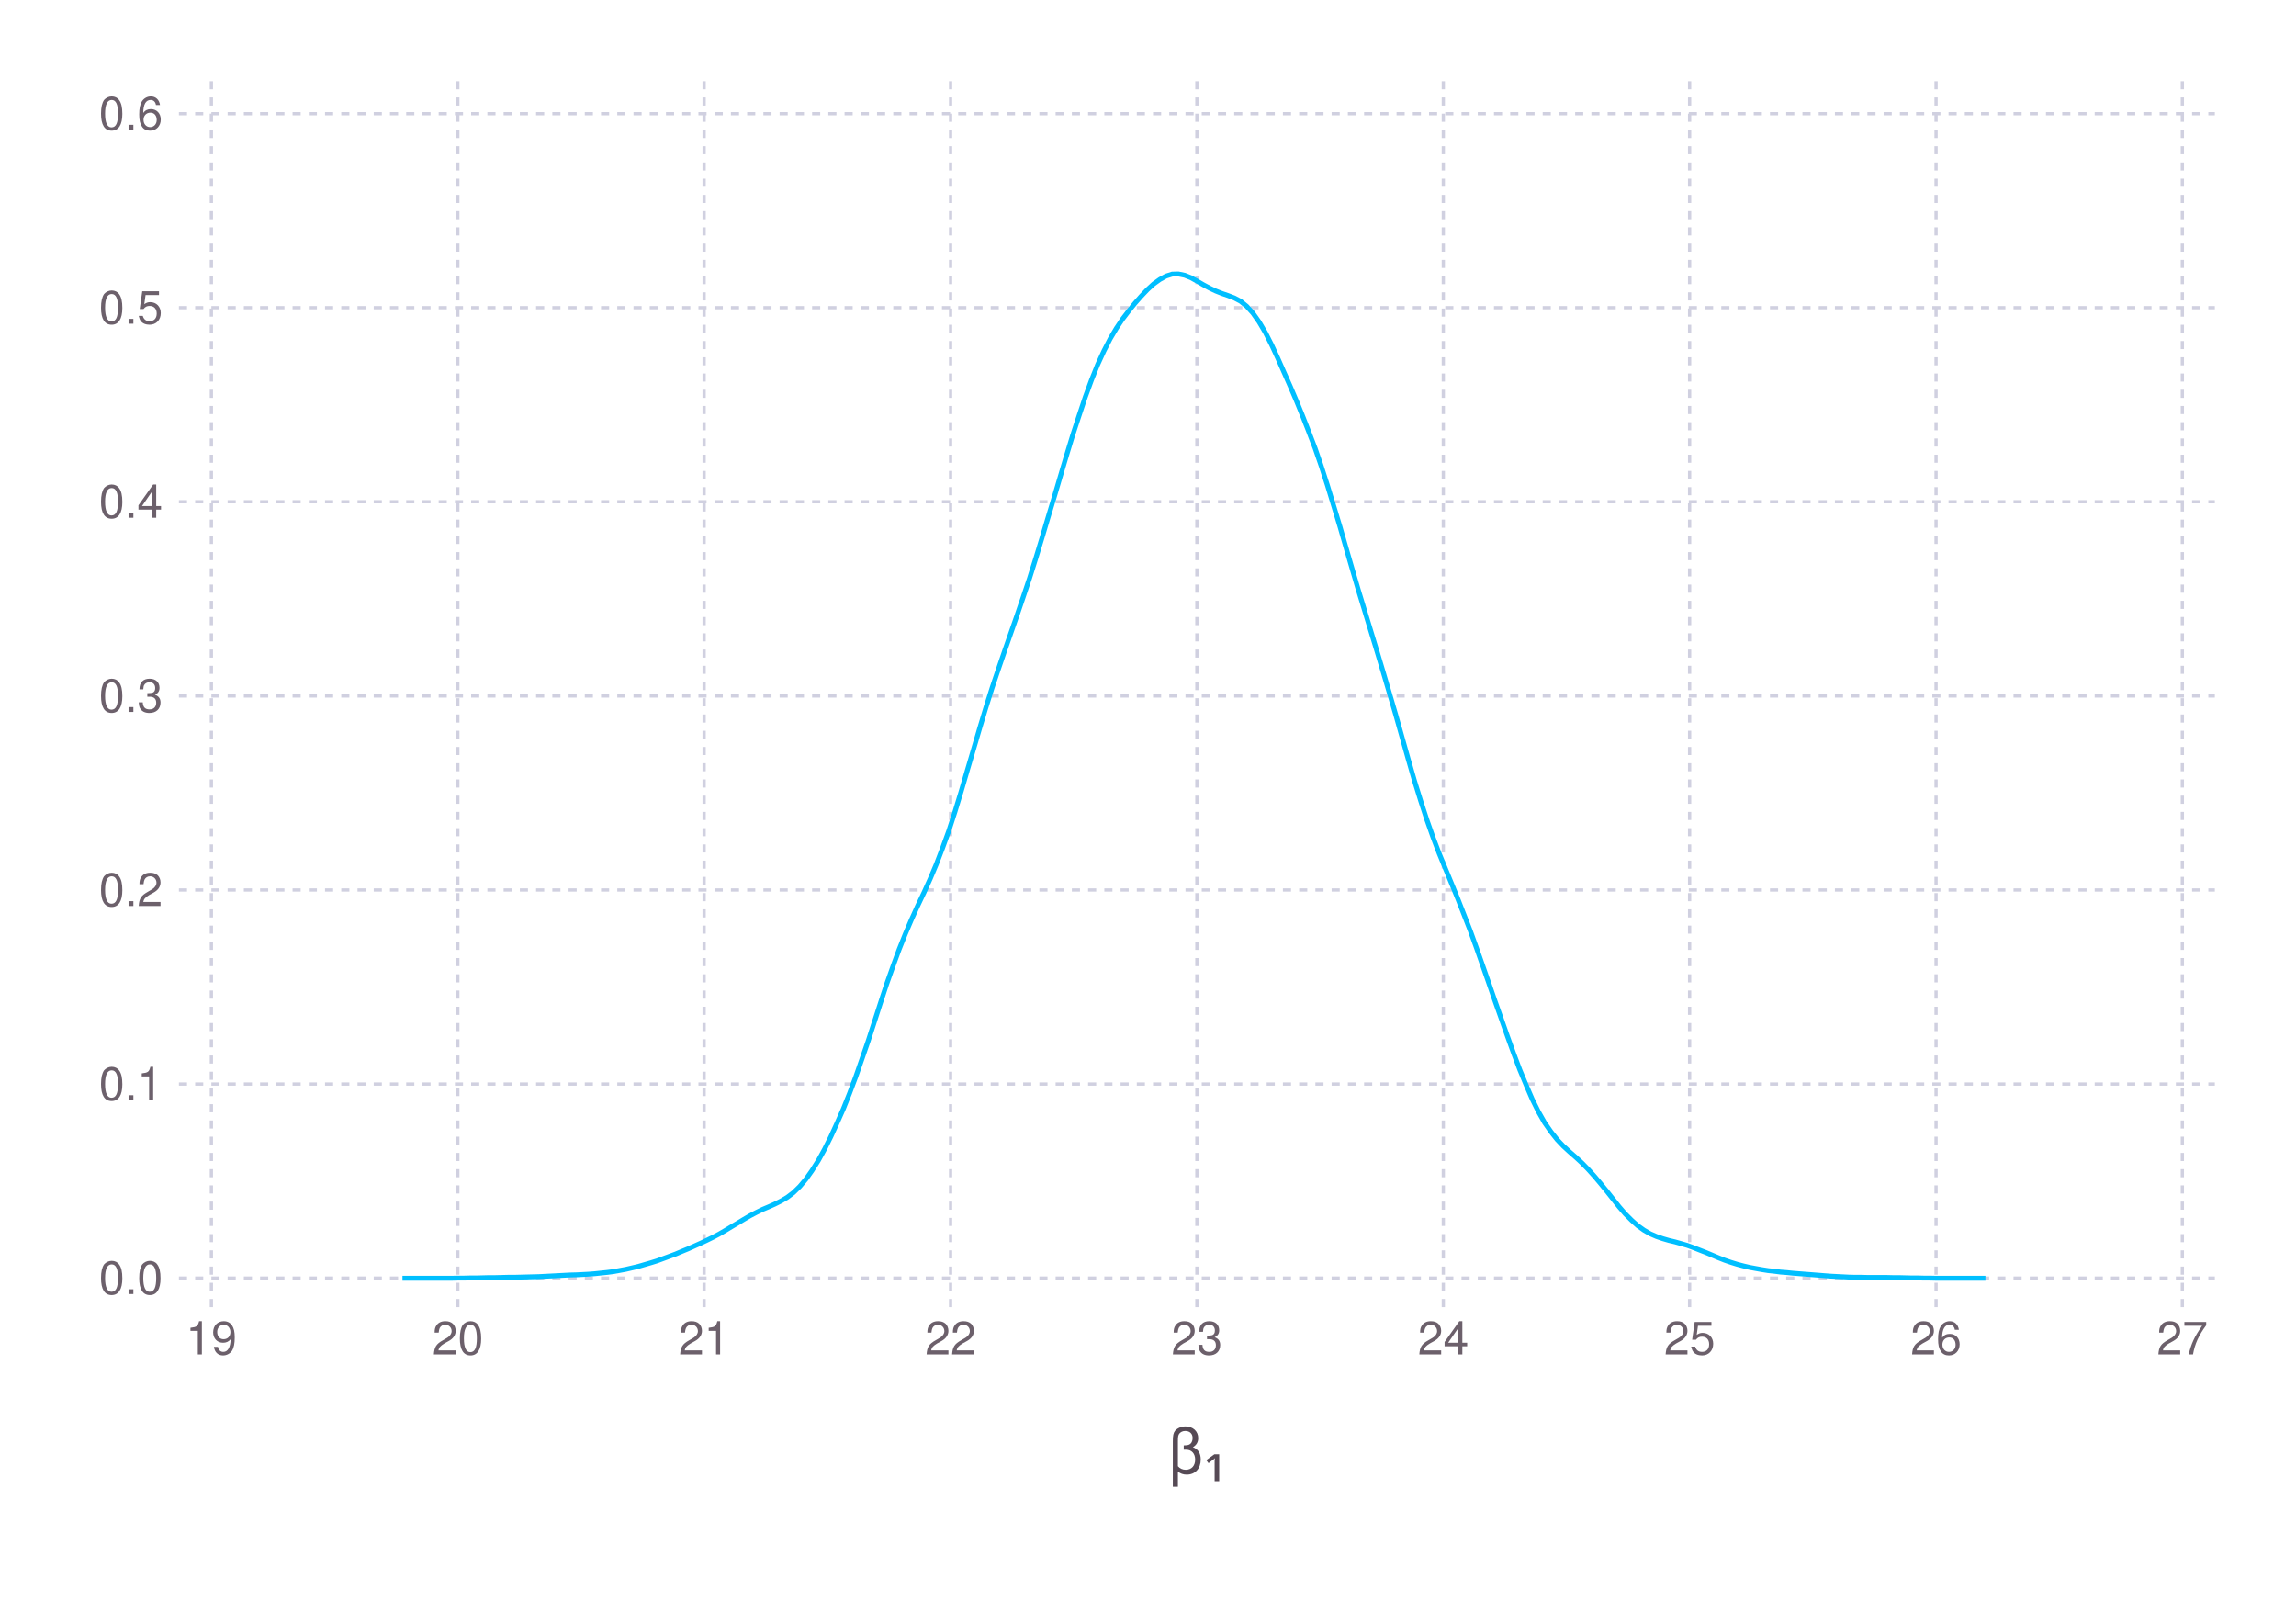
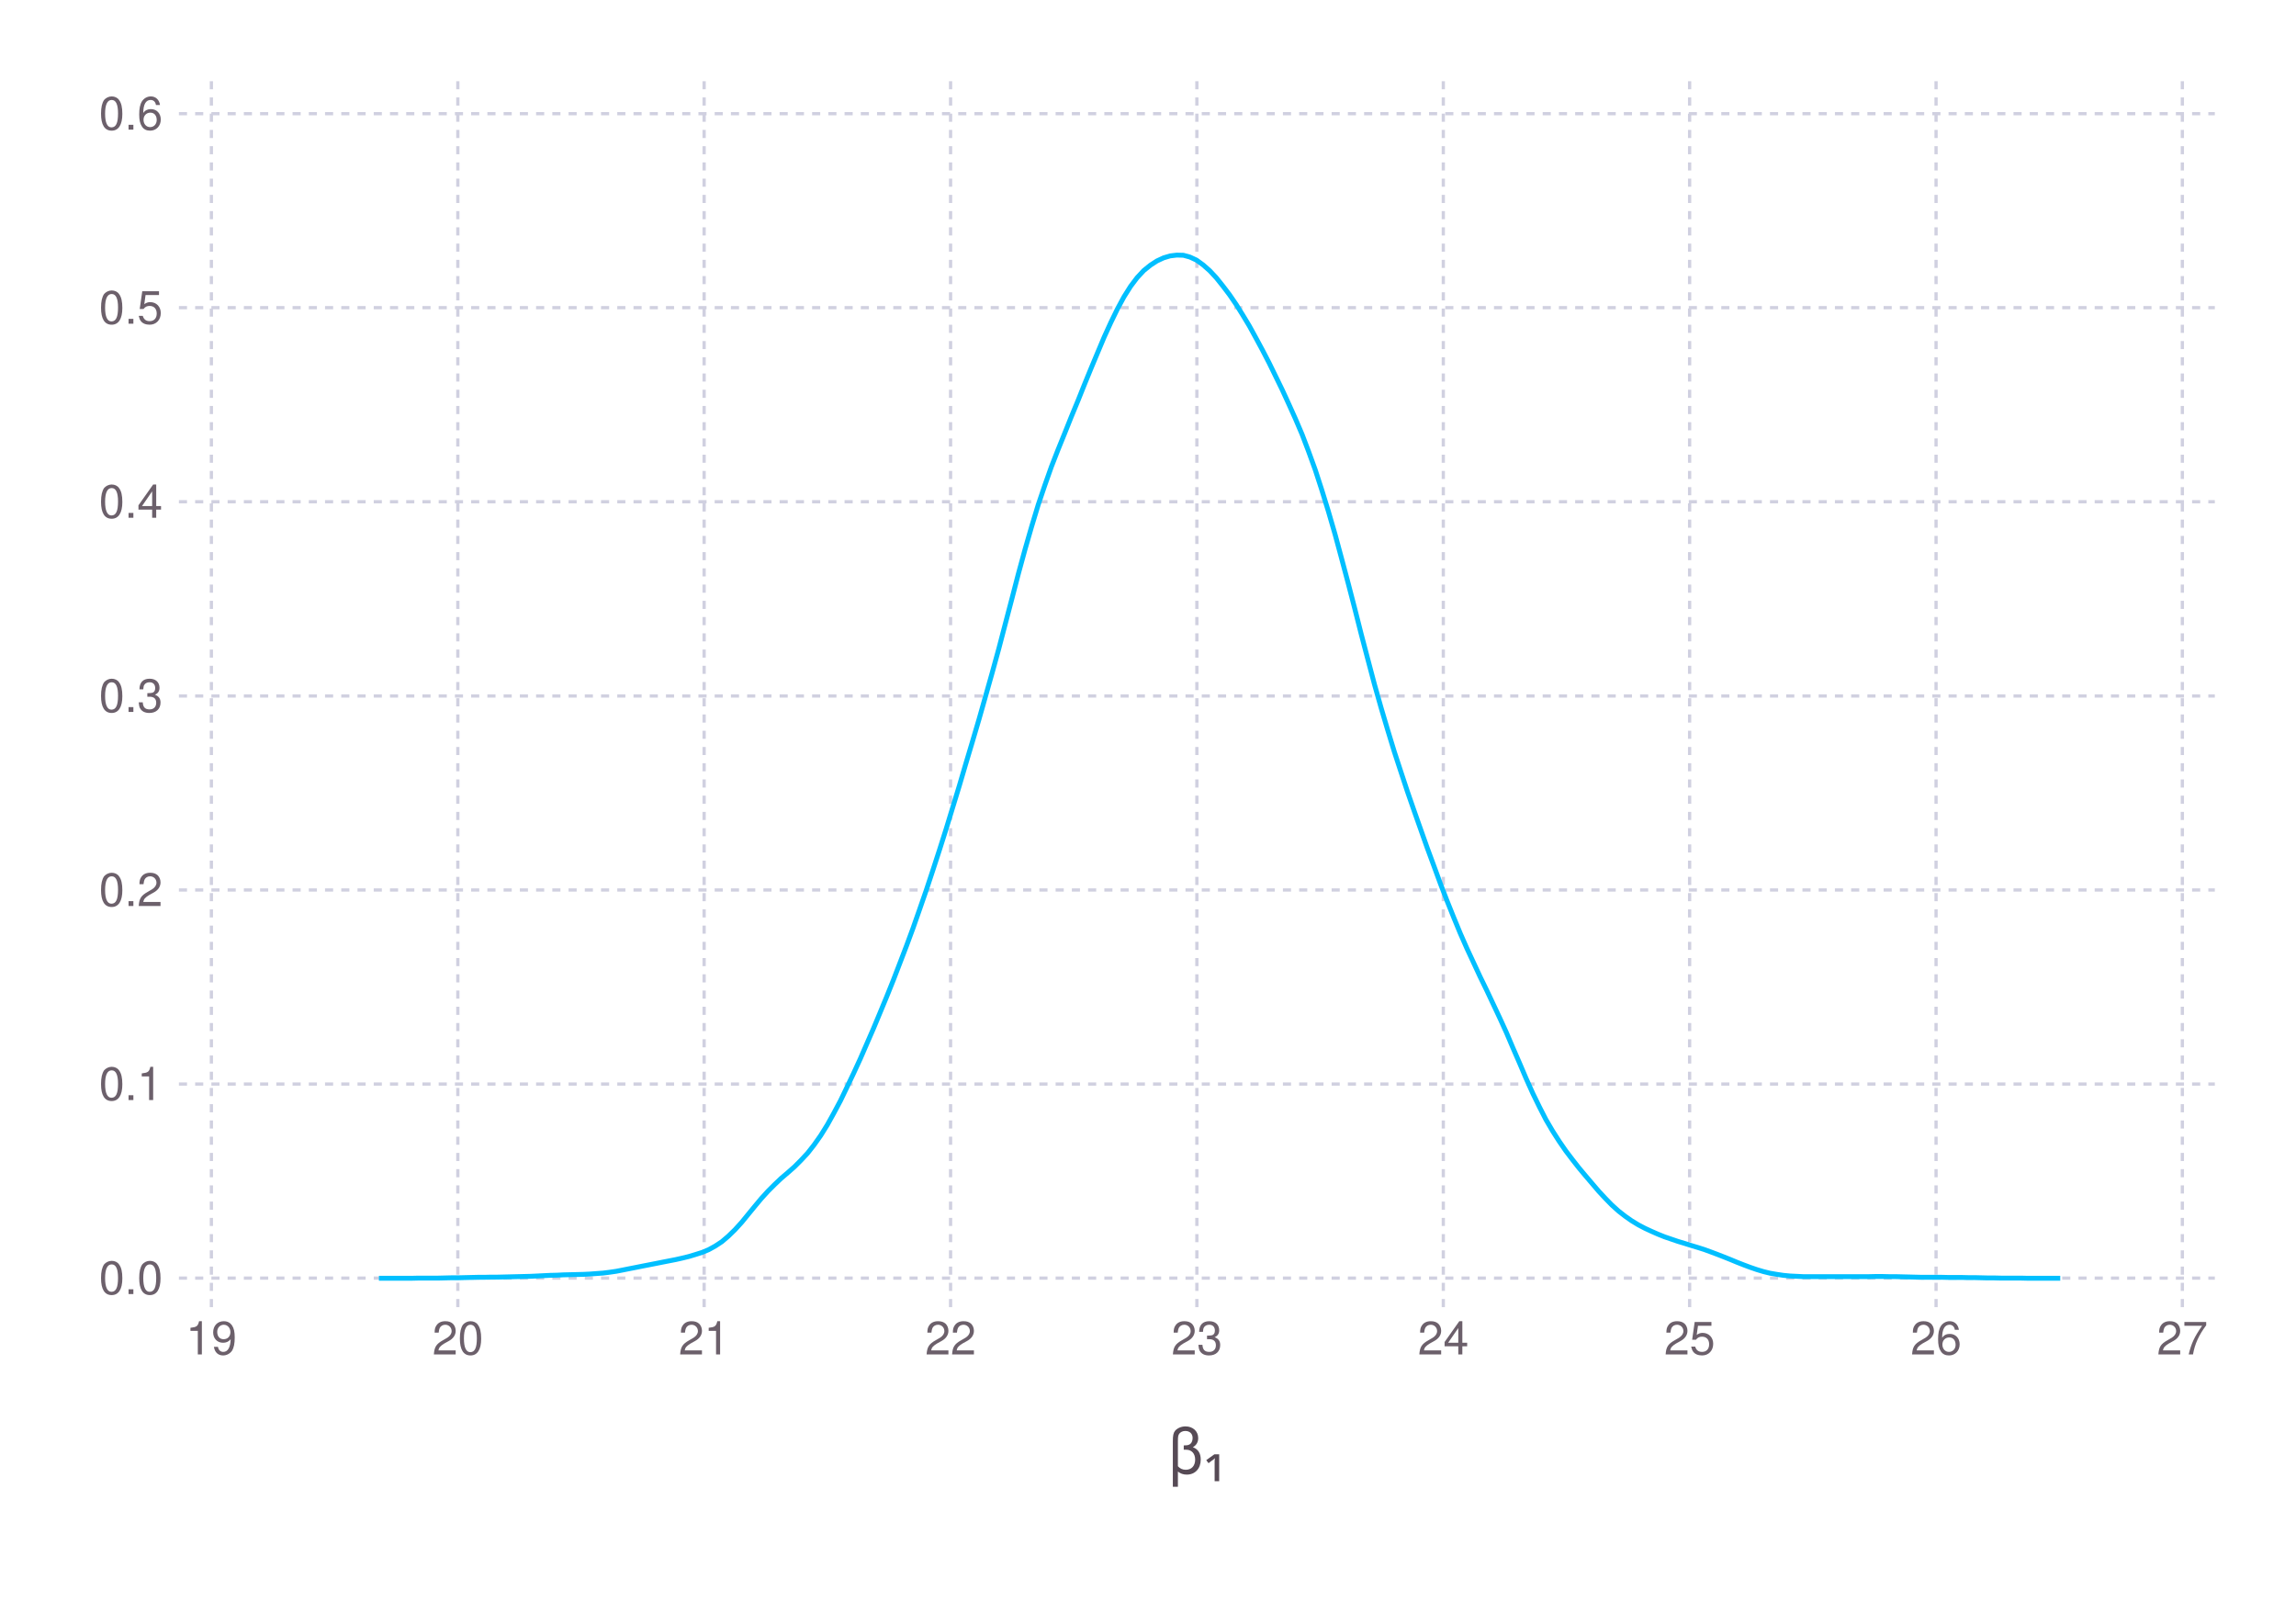
<svg xmlns="http://www.w3.org/2000/svg" version="1.2" width="141.42mm" height="100mm" viewBox="0 0 141.42 100" stroke="none" fill="#000000" stroke-width="0.3" font-size="3.88">
-   <g class="plotroot xscalable yscalable" id="img-966c87d5-1">
-     <g font-size="3.88" font-family="'PT Sans','Helvetica Neue','Helvetica',sans-serif" fill="#564A55" stroke="#000000" stroke-opacity="0.000" id="img-966c87d5-2">
+   <defs>
+     <marker id="arrow" markerWidth="15" markerHeight="7" refX="5" refY="3.5" orient="auto" markerUnits="strokeWidth">
+       <path d="M0,0 L15,3.5 L0,7 z" stroke="context-stroke" fill="context-stroke" />
+     </marker>
+   </defs>
+   <g class="plotroot xscalable yscalable" id="img-58681f71-1">
+     <g font-size="3.88" font-family="'PT Sans','Helvetica Neue','Helvetica',sans-serif" fill="#564A55" stroke="#000000" stroke-opacity="0.000" id="img-58681f71-2">
      <g transform="translate(73.72,88.39)">
        <g class="primitive">
          <text text-anchor="middle" dy="0.6em">β₁</text>
        </g>
      </g>
    </g>
-     <g class="guide xlabels" font-size="2.82" font-family="'PT Sans Caption','Helvetica Neue','Helvetica',sans-serif" fill="#6C606B" id="img-966c87d5-3">
+     <g class="guide xlabels" font-size="2.82" font-family="'PT Sans Caption','Helvetica Neue','Helvetica',sans-serif" fill="#6C606B" id="img-58681f71-3">
      <g transform="translate(13.02,81.72)">
        <g class="primitive">
          <text text-anchor="middle" dy="0.6em">19</text>
        </g>
      </g>
      <g transform="translate(28.2,81.72)">
        <g class="primitive">
          <text text-anchor="middle" dy="0.6em">20</text>
        </g>
      </g>
      <g transform="translate(43.37,81.72)">
        <g class="primitive">
          <text text-anchor="middle" dy="0.6em">21</text>
        </g>
      </g>
      <g transform="translate(58.55,81.72)">
        <g class="primitive">
          <text text-anchor="middle" dy="0.6em">22</text>
        </g>
      </g>
      <g transform="translate(73.72,81.72)">
        <g class="primitive">
          <text text-anchor="middle" dy="0.6em">23</text>
        </g>
      </g>
      <g transform="translate(88.9,81.72)">
        <g class="primitive">
          <text text-anchor="middle" dy="0.6em">24</text>
        </g>
      </g>
      <g transform="translate(104.07,81.72)">
        <g class="primitive">
          <text text-anchor="middle" dy="0.6em">25</text>
        </g>
      </g>
      <g transform="translate(119.25,81.72)">
        <g class="primitive">
          <text text-anchor="middle" dy="0.6em">26</text>
        </g>
      </g>
      <g transform="translate(134.42,81.72)">
        <g class="primitive">
          <text text-anchor="middle" dy="0.6em">27</text>
        </g>
      </g>
    </g>
-     <g clip-path="url(#img-966c87d5-4)">
-       <g id="img-966c87d5-5">
-         <g pointer-events="visible" opacity="0" fill="#000000" fill-opacity="0.000" stroke="#000000" stroke-opacity="0.000" class="guide background" id="img-966c87d5-6">
-           <g transform="translate(73.72,42.86)">
+     <g clip-path="url(#img-58681f71-4)">
+       <g id="img-58681f71-5">
+         <g pointer-events="visible" fill="#000000" fill-opacity="0.000" stroke="#000000" stroke-opacity="0.000" class="guide background" id="img-58681f71-6">
+           <g transform="translate(73.72,42.86)" id="img-58681f71-7">
            <path d="M-62.7,-37.86 L 62.7 -37.86 62.7 37.86 -62.7 37.86 z" class="primitive" />
          </g>
        </g>
-         <g class="guide ygridlines xfixed" stroke-dasharray="0.5,0.5" stroke-width="0.2" stroke="#D0D0E0" id="img-966c87d5-7">
-           <g transform="translate(73.72,78.71)">
+         <g class="guide ygridlines xfixed" stroke-dasharray="0.5,0.5" stroke-width="0.2" stroke="#D0D0E0" id="img-58681f71-8">
+           <g transform="translate(73.72,78.71)" id="img-58681f71-9">
            <path fill="none" d="M-62.7,0 L 62.7 0" class="primitive" />
          </g>
-           <g transform="translate(73.72,66.76)">
+           <g transform="translate(73.72,66.76)" id="img-58681f71-10">
            <path fill="none" d="M-62.7,0 L 62.7 0" class="primitive" />
          </g>
-           <g transform="translate(73.72,54.81)">
+           <g transform="translate(73.72,54.81)" id="img-58681f71-11">
            <path fill="none" d="M-62.7,0 L 62.7 0" class="primitive" />
          </g>
-           <g transform="translate(73.72,42.86)">
+           <g transform="translate(73.72,42.86)" id="img-58681f71-12">
            <path fill="none" d="M-62.7,0 L 62.7 0" class="primitive" />
          </g>
-           <g transform="translate(73.72,30.9)">
+           <g transform="translate(73.72,30.9)" id="img-58681f71-13">
            <path fill="none" d="M-62.7,0 L 62.7 0" class="primitive" />
          </g>
-           <g transform="translate(73.72,18.95)">
+           <g transform="translate(73.72,18.95)" id="img-58681f71-14">
            <path fill="none" d="M-62.7,0 L 62.7 0" class="primitive" />
          </g>
-           <g transform="translate(73.72,7)">
+           <g transform="translate(73.72,7)" id="img-58681f71-15">
            <path fill="none" d="M-62.7,0 L 62.7 0" class="primitive" />
          </g>
        </g>
-         <g class="guide xgridlines yfixed" stroke-dasharray="0.5,0.5" stroke-width="0.2" stroke="#D0D0E0" id="img-966c87d5-8">
-           <g transform="translate(13.02,42.86)">
+         <g class="guide xgridlines yfixed" stroke-dasharray="0.5,0.5" stroke-width="0.2" stroke="#D0D0E0" id="img-58681f71-16">
+           <g transform="translate(13.02,42.86)" id="img-58681f71-17">
            <path fill="none" d="M0,-37.86 L 0 37.86" class="primitive" />
          </g>
-           <g transform="translate(28.2,42.86)">
+           <g transform="translate(28.2,42.86)" id="img-58681f71-18">
            <path fill="none" d="M0,-37.86 L 0 37.86" class="primitive" />
          </g>
-           <g transform="translate(43.37,42.86)">
+           <g transform="translate(43.37,42.86)" id="img-58681f71-19">
            <path fill="none" d="M0,-37.86 L 0 37.86" class="primitive" />
          </g>
-           <g transform="translate(58.55,42.86)">
+           <g transform="translate(58.55,42.86)" id="img-58681f71-20">
            <path fill="none" d="M0,-37.86 L 0 37.86" class="primitive" />
          </g>
-           <g transform="translate(73.72,42.86)">
+           <g transform="translate(73.72,42.86)" id="img-58681f71-21">
            <path fill="none" d="M0,-37.86 L 0 37.86" class="primitive" />
          </g>
-           <g transform="translate(88.9,42.86)">
+           <g transform="translate(88.9,42.86)" id="img-58681f71-22">
            <path fill="none" d="M0,-37.86 L 0 37.86" class="primitive" />
          </g>
-           <g transform="translate(104.07,42.86)">
+           <g transform="translate(104.07,42.86)" id="img-58681f71-23">
            <path fill="none" d="M0,-37.86 L 0 37.86" class="primitive" />
          </g>
-           <g transform="translate(119.25,42.86)">
+           <g transform="translate(119.25,42.86)" id="img-58681f71-24">
            <path fill="none" d="M0,-37.86 L 0 37.86" class="primitive" />
          </g>
-           <g transform="translate(134.42,42.86)">
+           <g transform="translate(134.42,42.86)" id="img-58681f71-25">
            <path fill="none" d="M0,-37.86 L 0 37.86" class="primitive" />
          </g>
        </g>
-         <g class="plotpanel" id="img-966c87d5-9">
-           <g stroke-width="0.3" fill="#000000" fill-opacity="0.000" class="geometry" id="img-966c87d5-10">
-             <g class="color_LCHab{Float32}(70.0f0,60.0f0,240.0f0)" stroke-dasharray="none" stroke="#00BFFF" id="img-966c87d5-11">
-               <g transform="translate(73.54,60.19)">
-                 <path fill="none" d="M-48.75,18.53 L -48.37 18.53 -47.99 18.53 -47.6 18.53 -47.22 18.53 -46.84 18.53 -46.46 18.53 -46.07 18.53 -45.69 18.53 -45.31 18.52 -44.93 18.52 -44.55 18.51 -44.16 18.51 -43.78 18.5 -43.4 18.49 -43.02 18.49 -42.63 18.48 -42.25 18.47 -41.87 18.47 -41.49 18.46 -41.1 18.45 -40.72 18.44 -40.34 18.43 -39.96 18.41 -39.57 18.39 -39.19 18.37 -38.81 18.35 -38.43 18.33 -38.05 18.32 -37.66 18.3 -37.28 18.28 -36.9 18.25 -36.52 18.21 -36.13 18.17 -35.75 18.12 -35.37 18.05 -34.99 17.98 -34.6 17.89 -34.22 17.8 -33.84 17.69 -33.46 17.58 -33.07 17.46 -32.69 17.32 -32.31 17.18 -31.93 17.04 -31.55 16.88 -31.16 16.72 -30.78 16.55 -30.4 16.38 -30.02 16.2 -29.63 16.01 -29.25 15.81 -28.87 15.59 -28.49 15.36 -28.1 15.13 -27.72 14.9 -27.34 14.68 -26.96 14.48 -26.57 14.29 -26.19 14.13 -25.81 13.96 -25.43 13.77 -25.04 13.54 -24.66 13.25 -24.28 12.88 -23.9 12.43 -23.52 11.89 -23.13 11.27 -22.75 10.58 -22.37 9.82 -21.99 8.99 -21.6 8.11 -21.22 7.16 -20.84 6.15 -20.46 5.06 -20.07 3.93 -19.69 2.76 -19.31 1.58 -18.93 0.42 -18.54 -0.68 -18.16 -1.72 -17.78 -2.67 -17.4 -3.56 -17.02 -4.4 -16.63 -5.22 -16.25 -6.06 -15.87 -6.96 -15.49 -7.95 -15.1 -9.02 -14.72 -10.2 -14.34 -11.45 -13.96 -12.75 -13.57 -14.07 -13.19 -15.37 -12.81 -16.63 -12.43 -17.84 -12.04 -19 -11.66 -20.11 -11.28 -21.2 -10.9 -22.29 -10.52 -23.41 -10.13 -24.57 -9.75 -25.78 -9.37 -27.03 -8.99 -28.31 -8.6 -29.6 -8.22 -30.89 -7.84 -32.17 -7.46 -33.42 -7.07 -34.61 -6.69 -35.75 -6.31 -36.79 -5.93 -37.74 -5.54 -38.59 -5.16 -39.33 -4.78 -39.97 -4.4 -40.54 -4.01 -41.05 -3.63 -41.52 -3.25 -41.95 -2.87 -42.35 -2.49 -42.7 -2.1 -42.98 -1.72 -43.19 -1.34 -43.31 -0.96 -43.32 -0.57 -43.24 -0.19 -43.09 0.19 -42.88 0.57 -42.66 0.96 -42.45 1.34 -42.27 1.72 -42.12 2.1 -41.99 2.49 -41.84 2.87 -41.64 3.25 -41.33 3.63 -40.91 4.01 -40.37 4.4 -39.71 4.78 -38.96 5.16 -38.14 5.54 -37.28 5.93 -36.4 6.31 -35.51 6.69 -34.58 7.07 -33.61 7.46 -32.59 7.84 -31.49 8.22 -30.31 8.6 -29.06 8.99 -27.77 9.37 -26.45 9.75 -25.14 10.13 -23.84 10.52 -22.56 10.9 -21.31 11.28 -20.06 11.66 -18.79 12.04 -17.5 12.43 -16.17 12.81 -14.82 13.19 -13.47 13.57 -12.15 13.96 -10.89 14.34 -9.72 14.72 -8.64 15.1 -7.64 15.49 -6.69 15.87 -5.77 16.25 -4.84 16.63 -3.87 17.02 -2.87 17.4 -1.82 17.78 -0.74 18.16 0.35 18.54 1.45 18.93 2.55 19.31 3.63 19.69 4.68 20.07 5.69 20.46 6.63 20.84 7.51 21.22 8.28 21.6 8.95 21.99 9.51 22.37 9.99 22.75 10.39 23.13 10.74 23.52 11.08 23.9 11.43 24.28 11.82 24.66 12.24 25.04 12.69 25.43 13.17 25.81 13.65 26.19 14.13 26.57 14.57 26.96 14.96 27.34 15.3 27.72 15.57 28.1 15.79 28.49 15.96 28.87 16.09 29.25 16.2 29.63 16.29 30.02 16.4 30.4 16.51 30.78 16.65 31.16 16.8 31.55 16.95 31.93 17.11 32.31 17.27 32.69 17.42 33.07 17.55 33.46 17.67 33.84 17.77 34.22 17.86 34.6 17.93 34.99 18 35.37 18.06 35.75 18.1 36.13 18.15 36.52 18.18 36.9 18.22 37.28 18.25 37.66 18.28 38.05 18.31 38.43 18.34 38.81 18.37 39.19 18.4 39.57 18.42 39.96 18.44 40.34 18.46 40.72 18.47 41.1 18.47 41.49 18.48 41.87 18.48 42.25 18.48 42.63 18.48 43.02 18.49 43.4 18.49 43.78 18.5 44.16 18.51 44.55 18.51 44.93 18.52 45.31 18.52 45.69 18.53 46.07 18.53 46.46 18.53 46.84 18.53 47.22 18.53 47.6 18.53 47.99 18.53 48.37 18.53 48.75 18.53" class="primitive" />
+         <g class="plotpanel" id="img-58681f71-26">
+           <g stroke-width="0.3" fill="#000000" fill-opacity="0.000" class="geometry" id="img-58681f71-27">
+             <g class="color_LCHab{Float32}(70.0f0,60.0f0,240.0f0)" stroke-dasharray="none" stroke="#00BFFF" id="img-58681f71-28">
+               <g transform="translate(75.12,61.27)" id="img-58681f71-29">
+                 <path fill="none" d="M-51.78,17.45 L -51.37 17.45 -50.97 17.45 -50.56 17.45 -50.16 17.45 -49.75 17.45 -49.34 17.44 -48.94 17.44 -48.53 17.44 -48.12 17.44 -47.72 17.43 -47.31 17.42 -46.91 17.42 -46.5 17.41 -46.09 17.4 -45.69 17.39 -45.28 17.39 -44.88 17.38 -44.47 17.38 -44.06 17.37 -43.66 17.36 -43.25 17.35 -42.85 17.34 -42.44 17.33 -42.03 17.31 -41.63 17.29 -41.22 17.27 -40.81 17.26 -40.41 17.24 -40 17.23 -39.6 17.22 -39.19 17.21 -38.78 17.19 -38.38 17.16 -37.97 17.13 -37.57 17.08 -37.16 17.02 -36.75 16.94 -36.35 16.86 -35.94 16.78 -35.54 16.7 -35.13 16.62 -34.72 16.54 -34.32 16.46 -33.91 16.38 -33.5 16.3 -33.1 16.21 -32.69 16.11 -32.29 15.99 -31.88 15.86 -31.47 15.69 -31.07 15.47 -30.66 15.2 -30.26 14.86 -29.85 14.46 -29.44 14.01 -29.04 13.52 -28.63 13.02 -28.23 12.54 -27.82 12.09 -27.41 11.68 -27.01 11.3 -26.6 10.95 -26.19 10.59 -25.79 10.19 -25.38 9.75 -24.98 9.24 -24.57 8.66 -24.16 8 -23.76 7.28 -23.35 6.51 -22.95 5.68 -22.54 4.82 -22.13 3.93 -21.73 3.01 -21.32 2.07 -20.92 1.11 -20.51 0.12 -20.1 -0.9 -19.7 -1.94 -19.29 -3.01 -18.88 -4.12 -18.48 -5.26 -18.07 -6.44 -17.67 -7.65 -17.26 -8.91 -16.85 -10.2 -16.45 -11.51 -16.04 -12.85 -15.64 -14.21 -15.23 -15.58 -14.82 -16.97 -14.42 -18.38 -14.01 -19.83 -13.6 -21.32 -13.2 -22.85 -12.79 -24.41 -12.39 -25.95 -11.98 -27.45 -11.57 -28.87 -11.17 -30.19 -10.76 -31.4 -10.36 -32.53 -9.95 -33.58 -9.54 -34.59 -9.14 -35.59 -8.73 -36.58 -8.33 -37.58 -7.92 -38.58 -7.51 -39.56 -7.11 -40.51 -6.7 -41.41 -6.29 -42.25 -5.89 -42.99 -5.48 -43.64 -5.08 -44.17 -4.67 -44.61 -4.26 -44.94 -3.86 -45.2 -3.45 -45.39 -3.05 -45.51 -2.64 -45.56 -2.23 -45.55 -1.83 -45.44 -1.42 -45.25 -1.02 -44.96 -0.61 -44.6 -0.2 -44.16 0.2 -43.66 0.61 -43.12 1.02 -42.52 1.42 -41.88 1.83 -41.2 2.23 -40.47 2.64 -39.71 3.05 -38.92 3.45 -38.1 3.86 -37.26 4.26 -36.39 4.67 -35.48 5.08 -34.52 5.48 -33.47 5.89 -32.34 6.29 -31.11 6.7 -29.78 7.11 -28.37 7.51 -26.89 7.92 -25.35 8.33 -23.77 8.73 -22.19 9.14 -20.63 9.54 -19.12 9.95 -17.67 10.36 -16.29 10.76 -14.98 11.17 -13.73 11.57 -12.52 11.98 -11.34 12.39 -10.18 12.79 -9.05 13.2 -7.94 13.6 -6.85 14.01 -5.79 14.42 -4.77 14.82 -3.8 15.23 -2.87 15.64 -1.99 16.04 -1.13 16.45 -0.29 16.85 0.56 17.26 1.43 17.67 2.33 18.07 3.27 18.48 4.21 18.88 5.15 19.29 6.06 19.7 6.9 20.1 7.68 20.51 8.38 20.92 9.02 21.32 9.6 21.73 10.14 22.13 10.65 22.54 11.14 22.95 11.62 23.35 12.09 23.76 12.53 24.16 12.94 24.57 13.31 24.98 13.63 25.38 13.91 25.79 14.16 26.19 14.37 26.6 14.56 27.01 14.74 27.41 14.9 27.82 15.04 28.23 15.18 28.63 15.3 29.04 15.43 29.44 15.55 29.85 15.68 30.26 15.83 30.66 15.98 31.07 16.14 31.47 16.3 31.88 16.47 32.29 16.63 32.69 16.78 33.1 16.92 33.5 17.04 33.91 17.14 34.32 17.21 34.72 17.27 35.13 17.31 35.54 17.33 35.94 17.35 36.35 17.35 36.75 17.35 37.16 17.35 37.57 17.35 37.97 17.35 38.38 17.35 38.78 17.35 39.19 17.35 39.6 17.35 40 17.35 40.41 17.34 40.81 17.34 41.22 17.35 41.63 17.35 42.03 17.36 42.44 17.37 42.85 17.38 43.25 17.39 43.66 17.39 44.06 17.39 44.47 17.39 44.88 17.4 45.28 17.4 45.69 17.4 46.09 17.41 46.5 17.41 46.91 17.42 47.31 17.43 47.72 17.43 48.12 17.44 48.53 17.44 48.94 17.44 49.34 17.44 49.75 17.45 50.16 17.45 50.56 17.45 50.97 17.45 51.37 17.45 51.78 17.45" class="primitive" />
              </g>
            </g>
          </g>
        </g>
      </g>
    </g>
-     <g class="guide ylabels" font-size="2.82" font-family="'PT Sans Caption','Helvetica Neue','Helvetica',sans-serif" fill="#6C606B" id="img-966c87d5-12">
-       <g transform="translate(10.02,78.71)">
+     <g class="guide ylabels" font-size="2.82" font-family="'PT Sans Caption','Helvetica Neue','Helvetica',sans-serif" fill="#6C606B" id="img-58681f71-30">
+       <g transform="translate(10.02,78.71)" id="img-58681f71-31">
        <g class="primitive">
          <text text-anchor="end" dy="0.35em">0.0</text>
        </g>
      </g>
-       <g transform="translate(10.02,66.76)">
+       <g transform="translate(10.02,66.76)" id="img-58681f71-32">
        <g class="primitive">
          <text text-anchor="end" dy="0.35em">0.1</text>
        </g>
      </g>
-       <g transform="translate(10.02,54.81)">
+       <g transform="translate(10.02,54.81)" id="img-58681f71-33">
        <g class="primitive">
          <text text-anchor="end" dy="0.35em">0.2</text>
        </g>
      </g>
-       <g transform="translate(10.02,42.86)">
+       <g transform="translate(10.02,42.86)" id="img-58681f71-34">
        <g class="primitive">
          <text text-anchor="end" dy="0.35em">0.3</text>
        </g>
      </g>
-       <g transform="translate(10.02,30.9)">
+       <g transform="translate(10.02,30.9)" id="img-58681f71-35">
        <g class="primitive">
          <text text-anchor="end" dy="0.35em">0.4</text>
        </g>
      </g>
-       <g transform="translate(10.02,18.95)">
+       <g transform="translate(10.02,18.95)" id="img-58681f71-36">
        <g class="primitive">
          <text text-anchor="end" dy="0.35em">0.5</text>
        </g>
      </g>
-       <g transform="translate(10.02,7)">
+       <g transform="translate(10.02,7)" id="img-58681f71-37">
        <g class="primitive">
          <text text-anchor="end" dy="0.35em">0.6</text>
        </g>
      </g>
    </g>
  </g>
  <defs>
-     <clipPath id="img-966c87d5-4">
+     <clipPath id="img-58681f71-4">
      <path d="M11.02,5 L 136.42 5 136.42 80.72 11.02 80.72" />
    </clipPath>
  </defs>
</svg>
